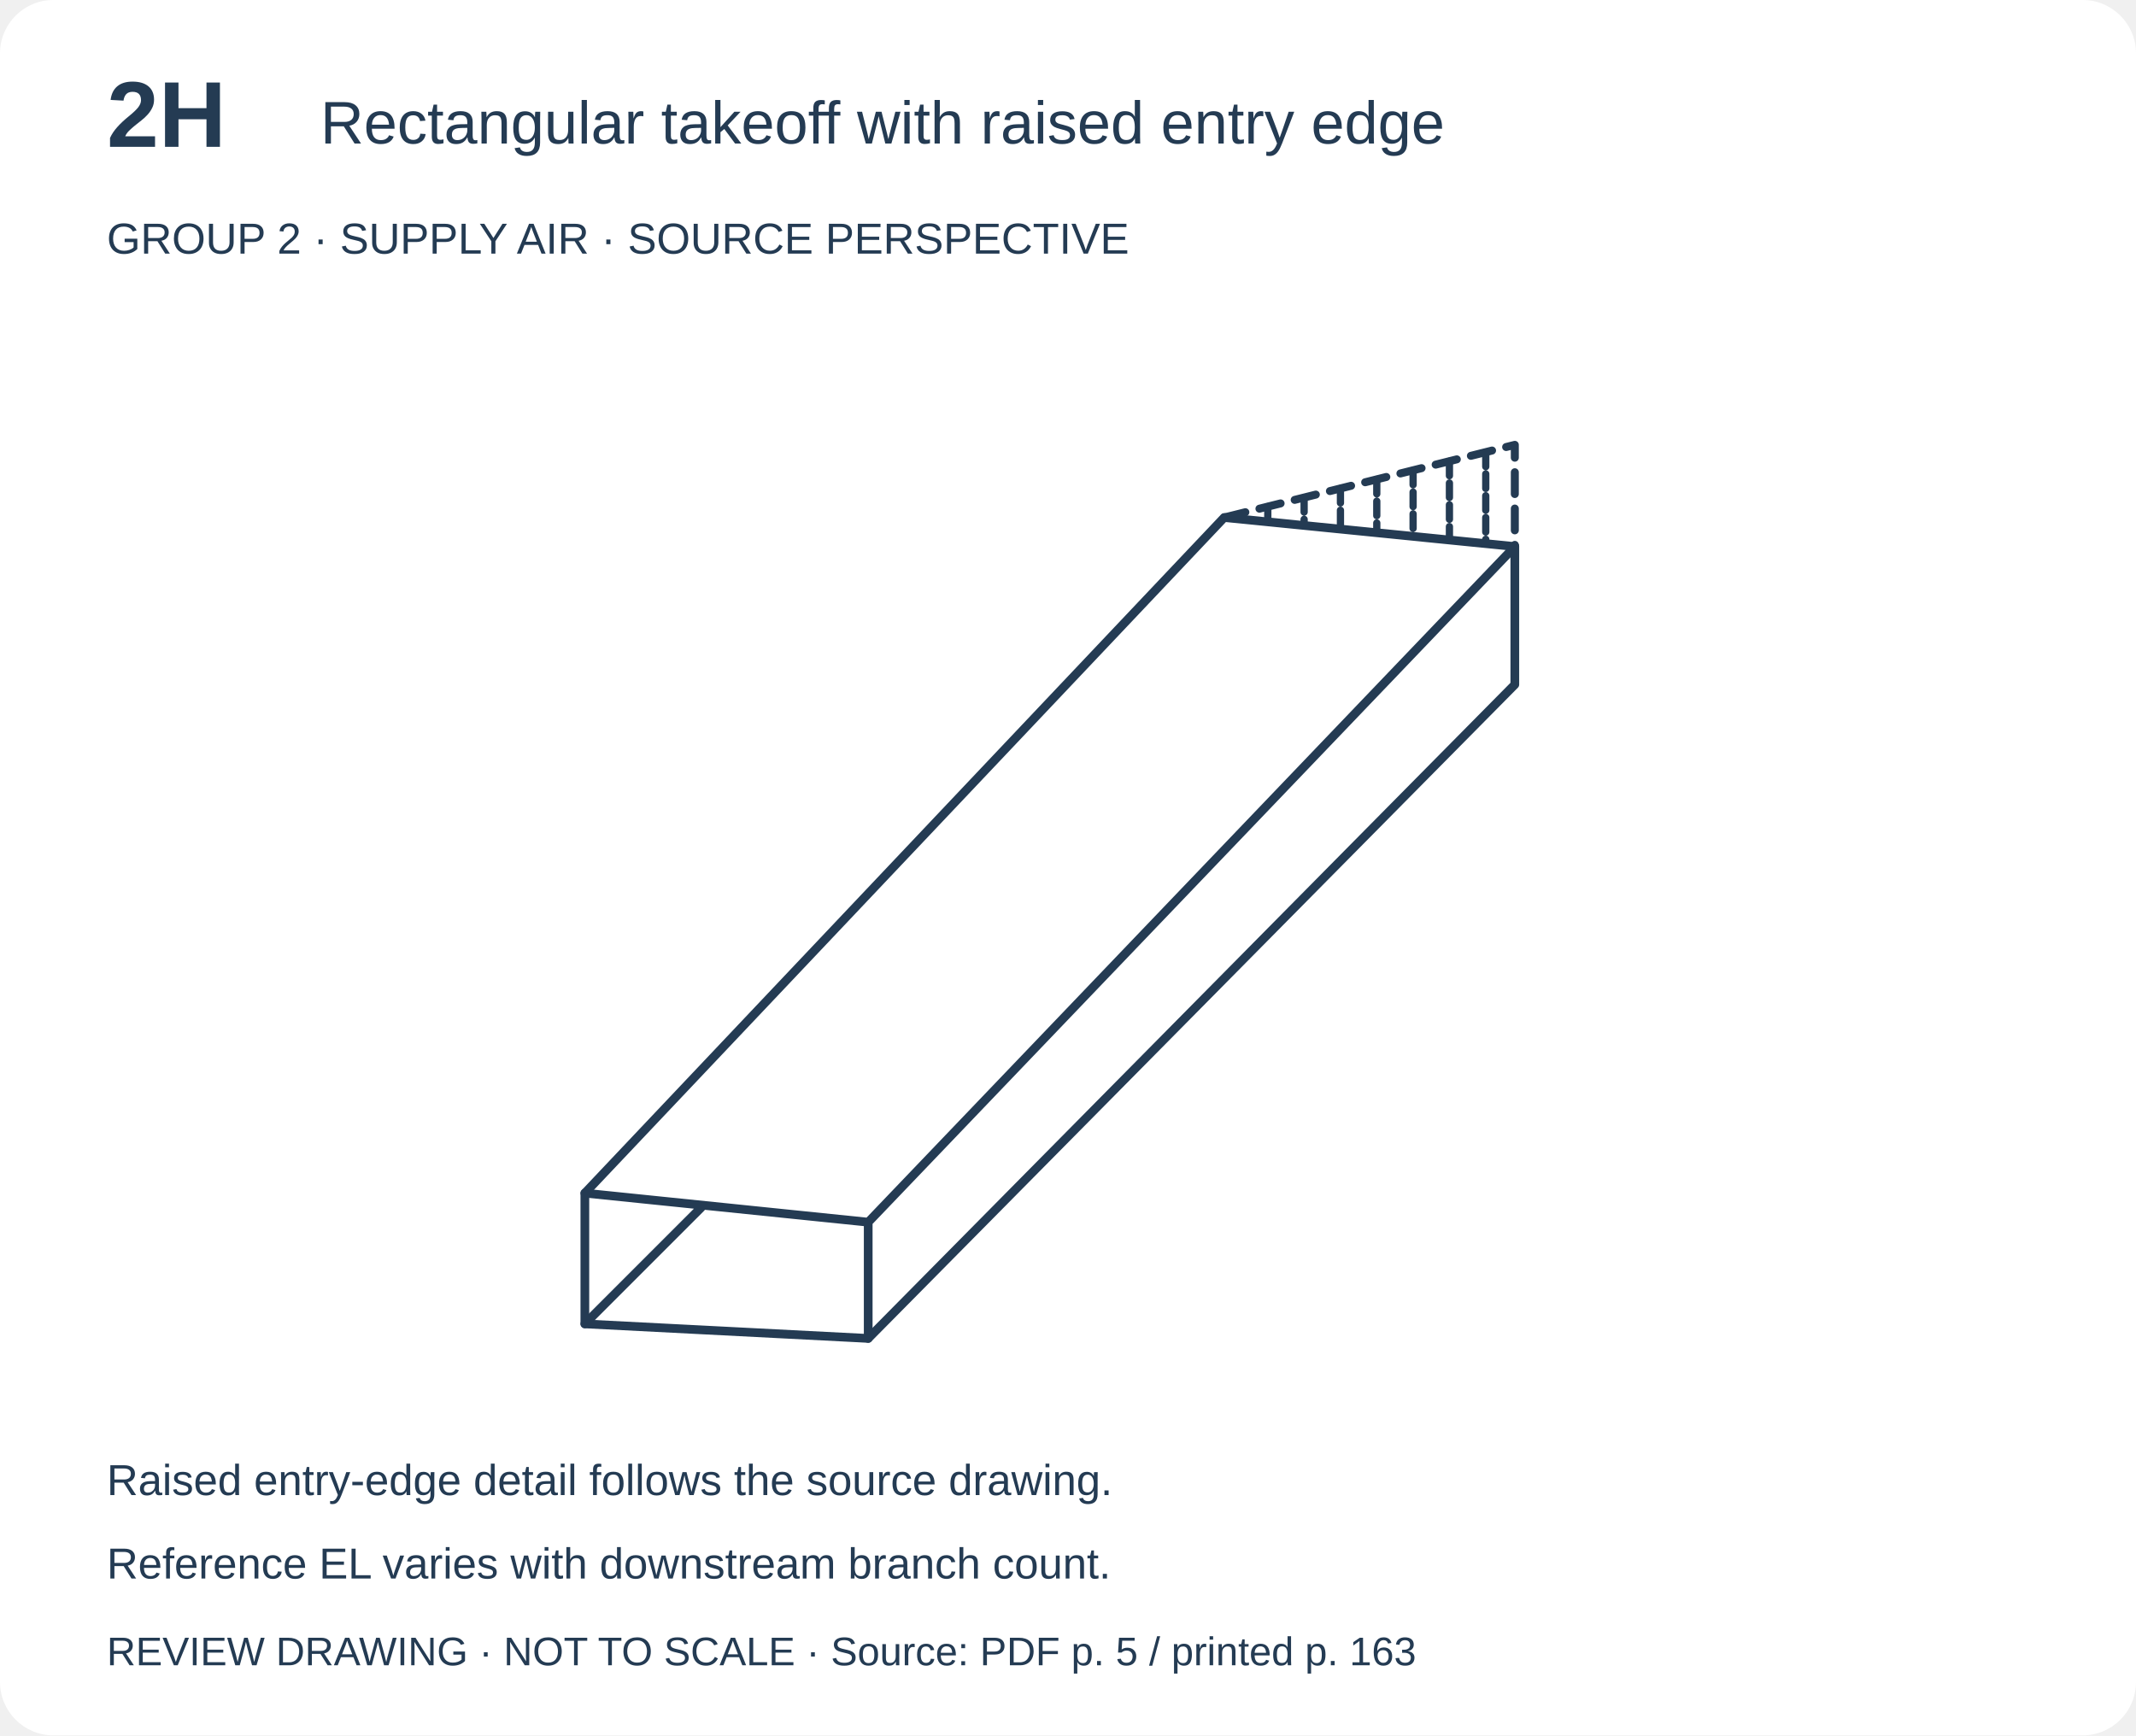
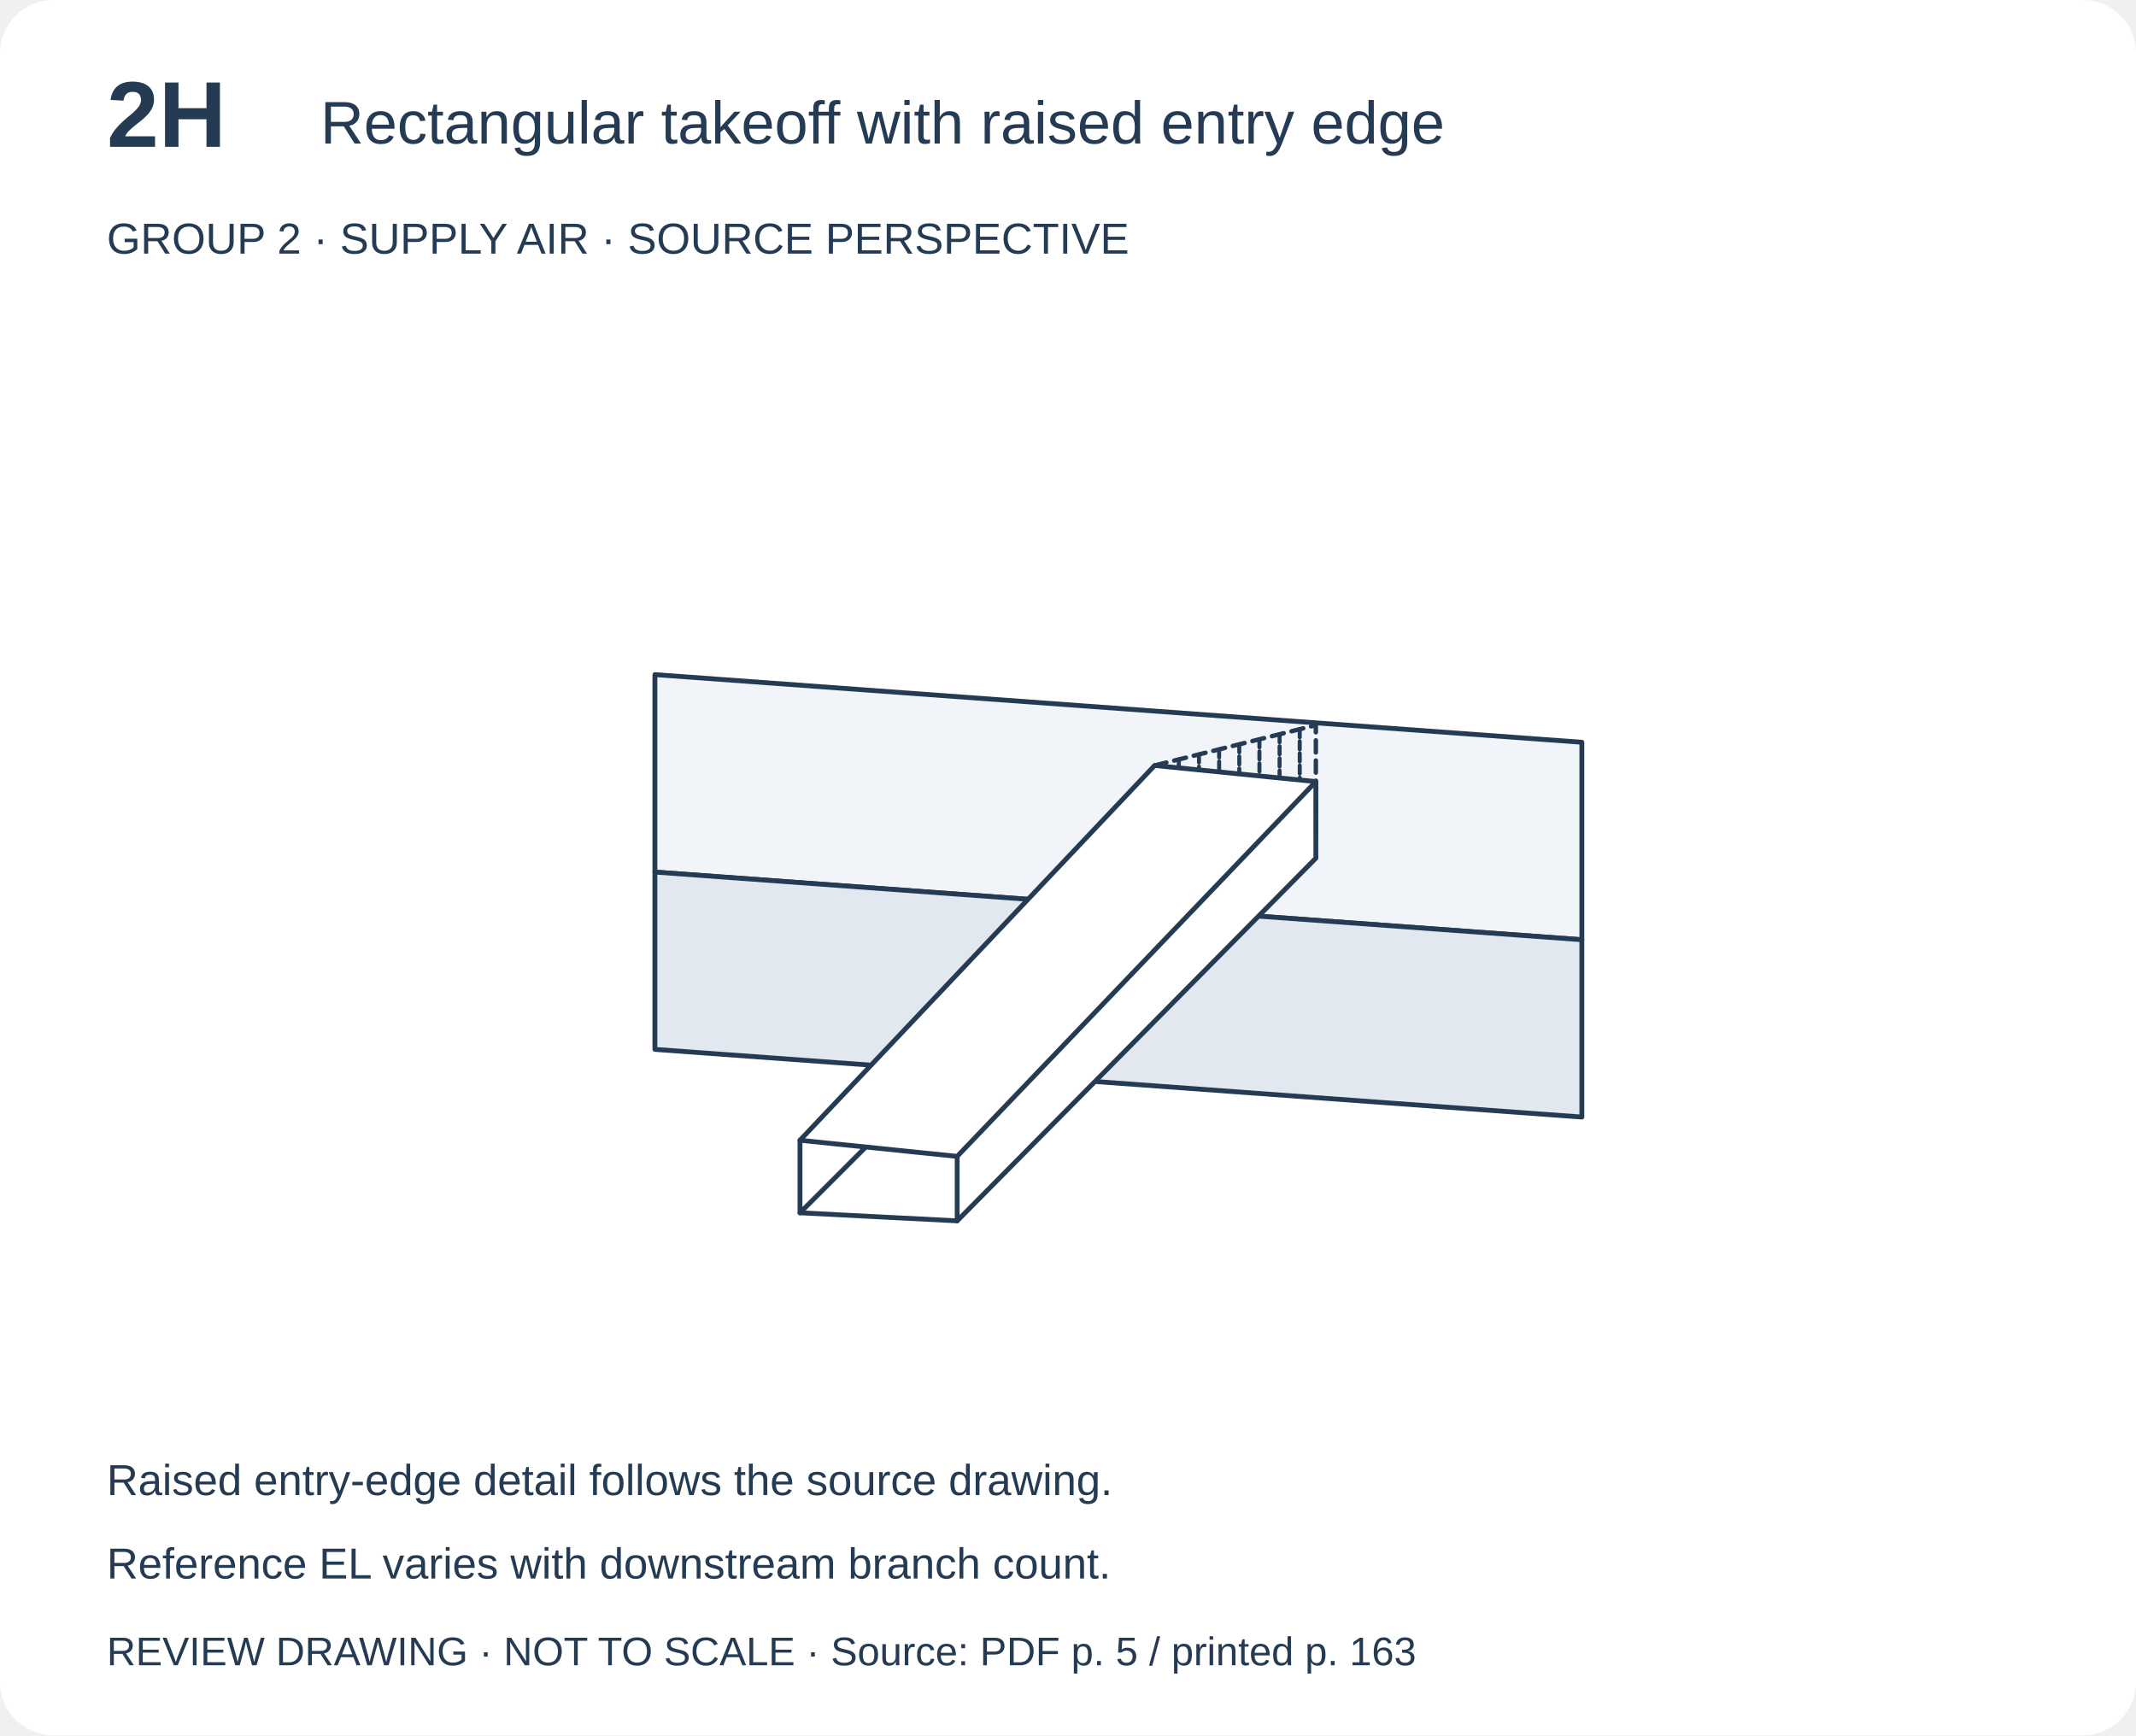
<svg xmlns="http://www.w3.org/2000/svg" width="640" height="520" viewBox="0 0 640 520" role="img" aria-labelledby="title desc">
  <style>text{font-family:Arial,sans-serif;fill:#243b53}path,ellipse{stroke-linecap:round;stroke-linejoin:round}</style>
  <rect width="640" height="520" rx="16" fill="white" />
  <text x="32" y="44" font-size="28" font-weight="700">2H</text>
  <text x="96" y="43" font-size="18">Rectangular takeoff with raised entry edge</text>
  <text x="32" y="76" font-size="13">GROUP 2 · SUPPLY AIR · SOURCE PERSPECTIVE</text>
-   <g transform="translate(153.4694 105) scale(2.176871) translate(-676 -345)" fill="none" stroke="#243b53" stroke-width="1.2">
+   <g transform="translate(178.1132 105) scale(1.207547) translate(-635 -265)" fill="none" stroke="#243b53" stroke-width="1.2">
+     <path d="M650 345.45L880 362.24L880 411.24L650 394.45Z" fill="#f1f5f9" />
+     <path d="M650 394.45L880 411.24V455.24L650 438.45Z" fill="#e2e8f0" />
    <path d="M774 368L814 358V385" stroke-dasharray="3 2" stroke-width="1.1" />
    <path d="M780 366.5V368.6" stroke-dasharray="2 1" stroke-width="1" />
    <path d="M785 365.25V369.1" stroke-dasharray="2 1" stroke-width="1" />
    <path d="M790 364.0V369.6" stroke-dasharray="2 1" stroke-width="1" />
    <path d="M795 362.75V370.1" stroke-dasharray="2 1" stroke-width="1" />
    <path d="M800 361.5V370.6" stroke-dasharray="2 1" stroke-width="1" />
    <path d="M805 360.25V371.1" stroke-dasharray="2 1" stroke-width="1" />
    <path d="M810 359.0V371.6" stroke-dasharray="2 1" stroke-width="1" />
-     <path d="M686 461L774 368L814 372V391L725 481L686 479Z" />
+     <path d="M686 461L774 368L814 372V391L725 481L686 479Z" fill="white" />
    <path d="M686 461L725 465L814 372M725 465V481M686 479L702 463" />
  </g>
  <text x="32" y="448" font-size="13">Raised entry-edge detail follows the source drawing.</text>
  <text x="32" y="473" font-size="13">Reference EL varies with downstream branch count.</text>
  <text x="32" y="499" font-size="12">REVIEW DRAWING · NOT TO SCALE · Source: PDF p. 5 / printed p. 163</text>
</svg>
